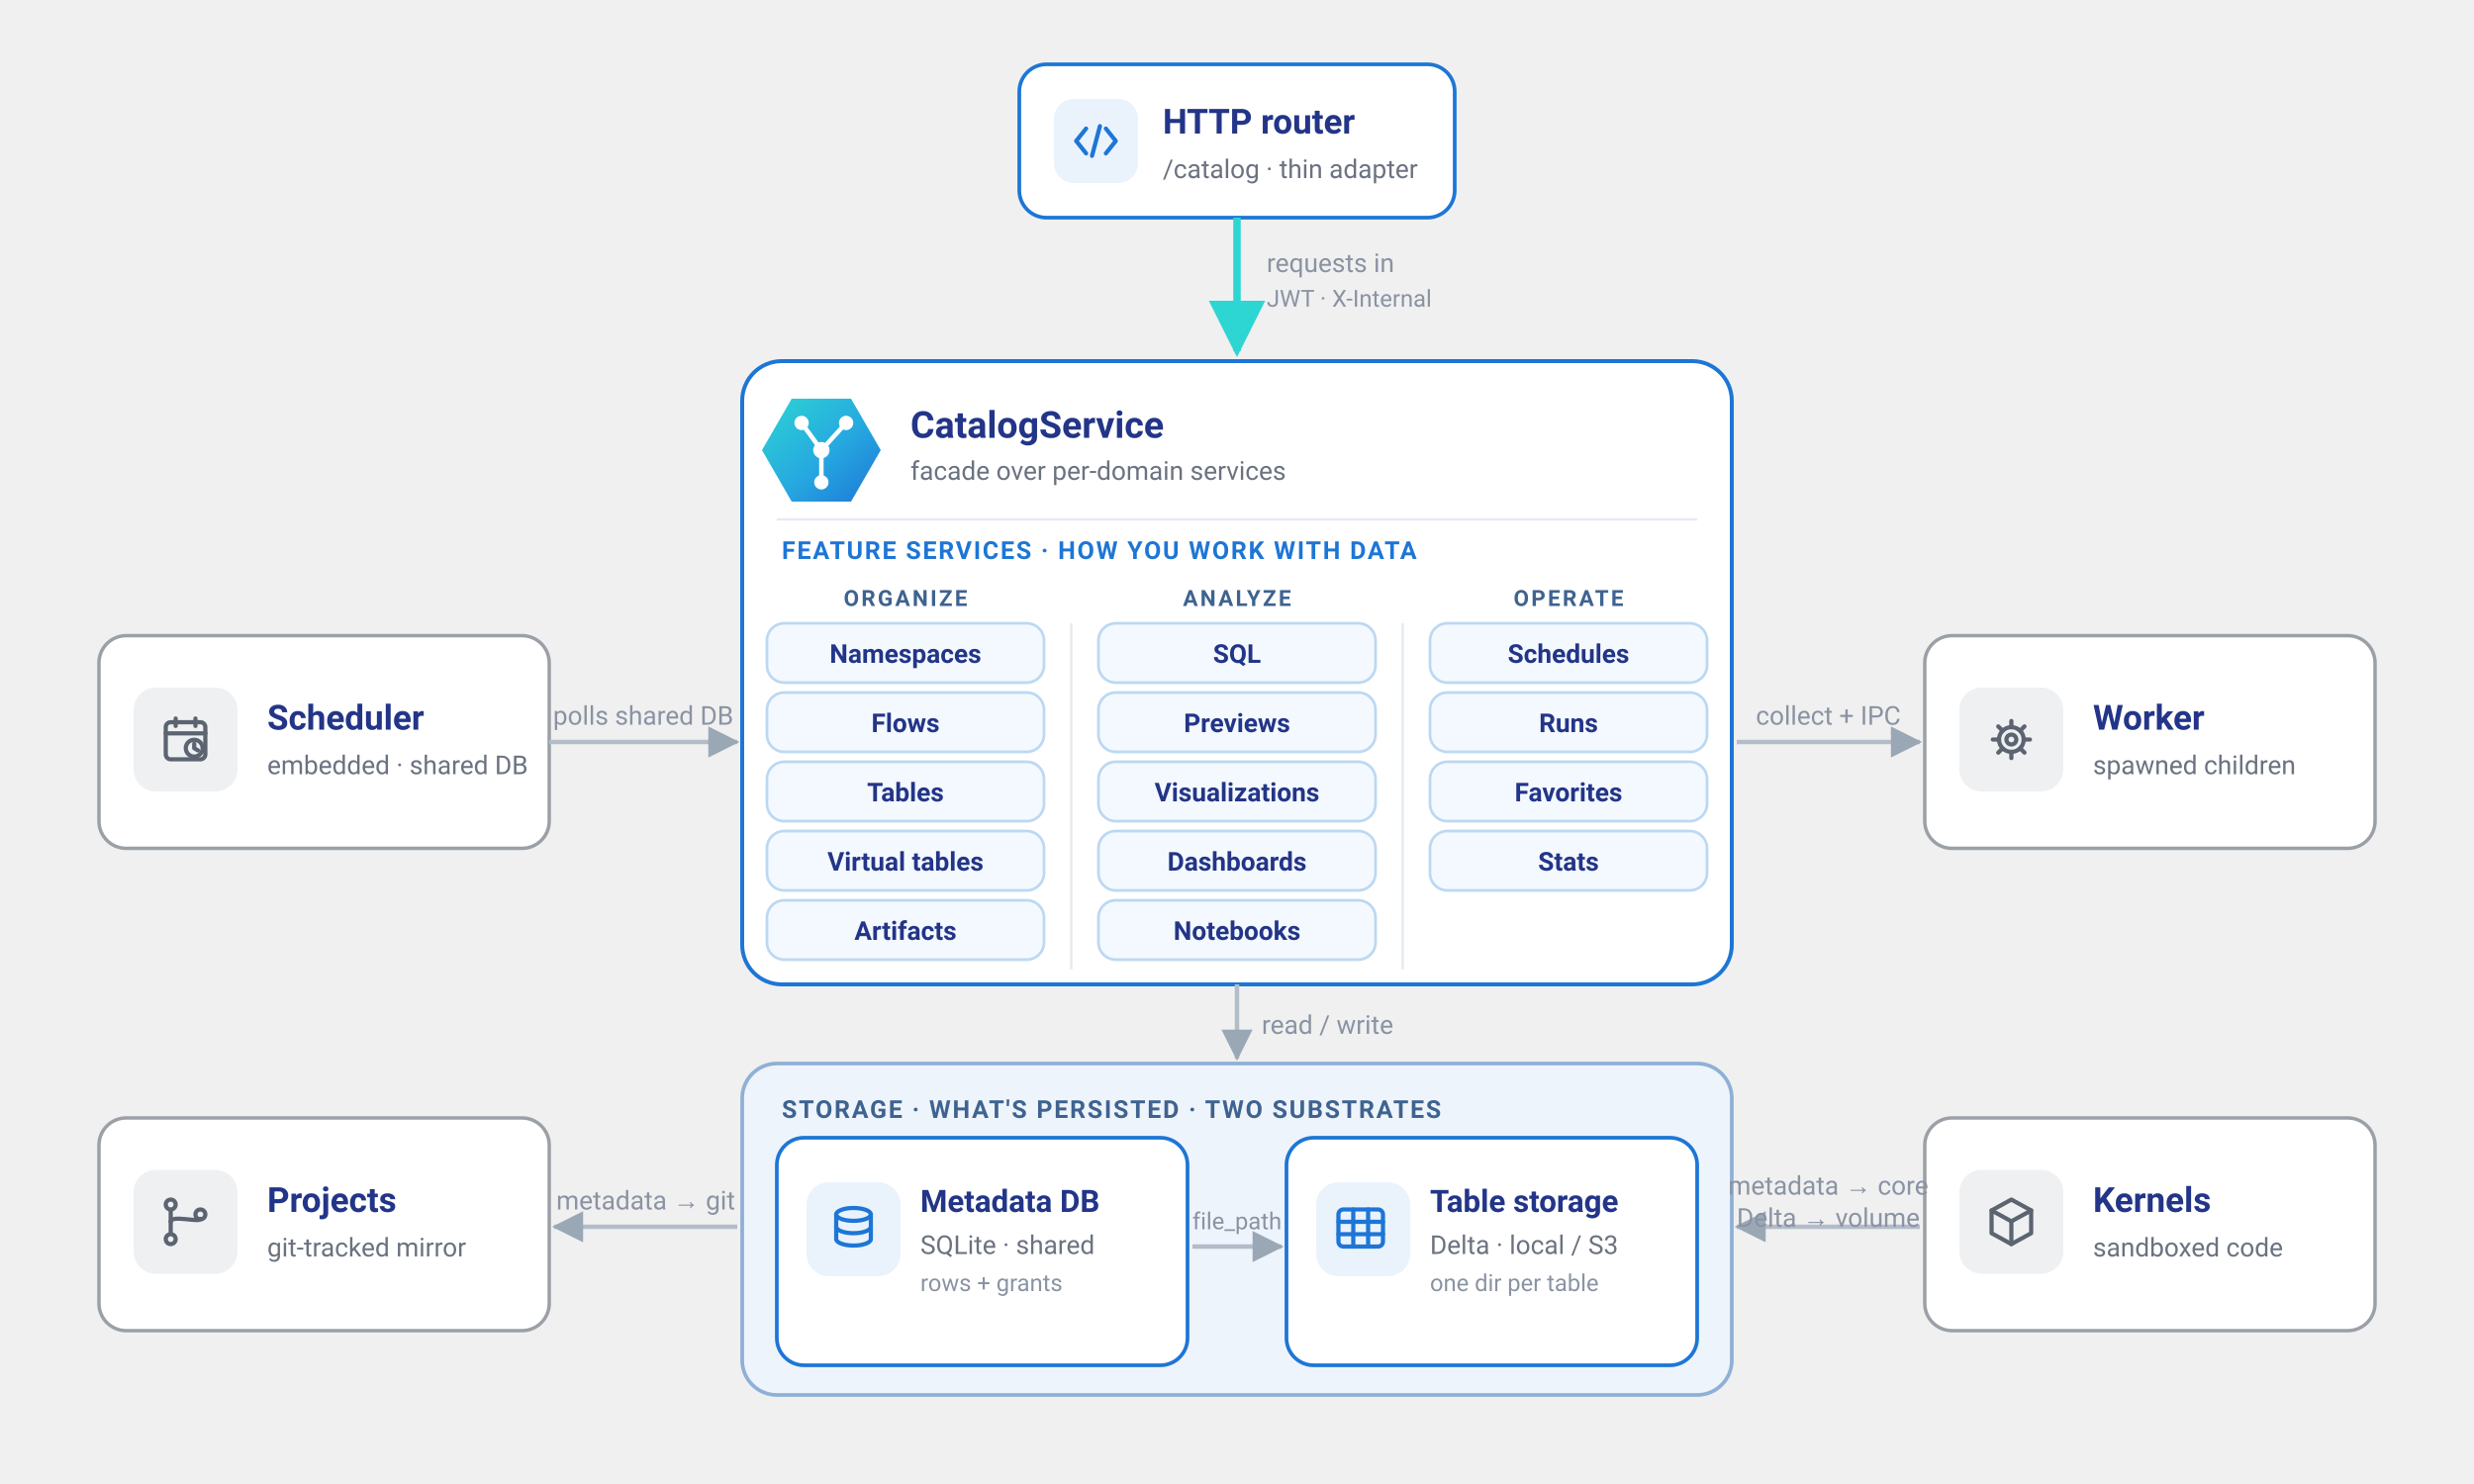
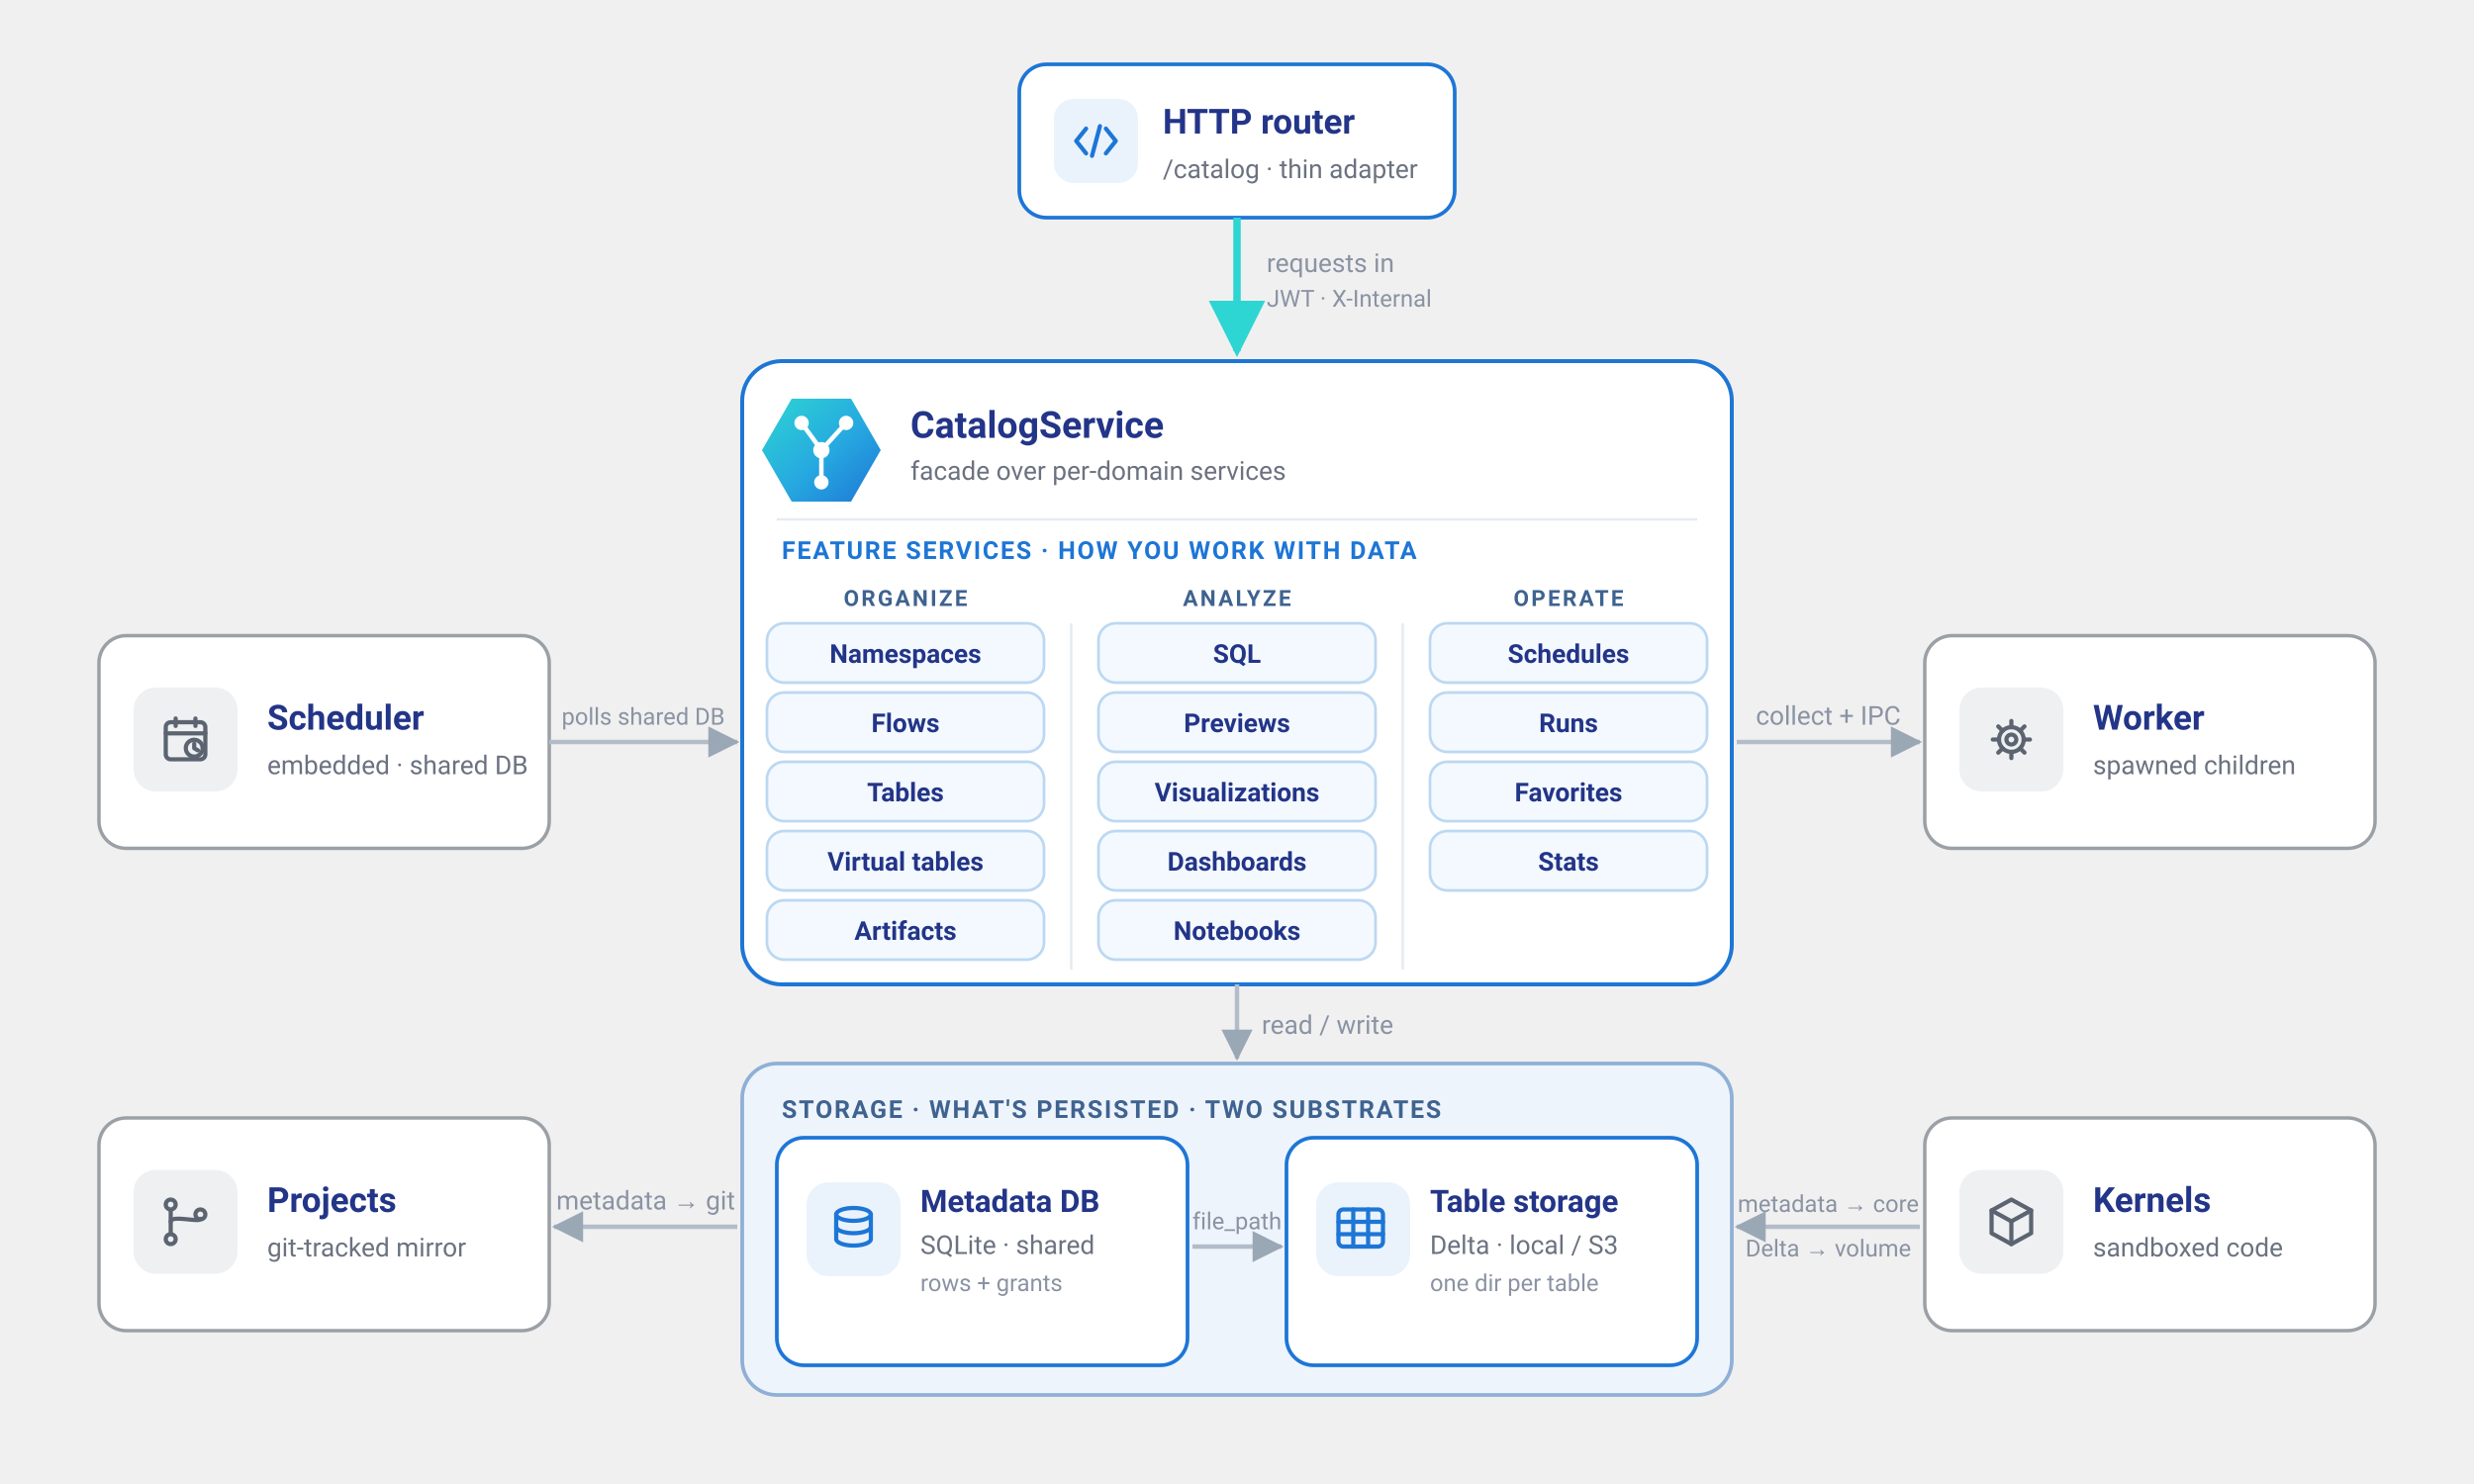
- <svg xmlns="http://www.w3.org/2000/svg" viewBox="0 0 1000 600" role="img" aria-label="Catalog architecture in two layers. A thin HTTP router feeds the CatalogService facade. Its per-domain feature services — namespaces, tables, virtual tables, SQL, previews, visualizations, dashboards, notebooks, schedules, runs, artifacts and engagement — are how you create and query data. Beneath them a distinct storage layer holds the two substrates that persist it: a SQLite metadata DB (rows and grants) and Delta table storage (local or S3, one directory per table), linked by file_path. The scheduler and worker attach to the services; projects and kernels attach to storage.">
+ <svg xmlns="http://www.w3.org/2000/svg" viewBox="0 0 1000 600" role="img" aria-label="Catalog architecture in two layers. A thin HTTP router feeds the CatalogService facade. Its per-domain feature services — organize: namespaces, flows, tables, virtual tables, artifacts; analyze: SQL, previews, visualizations, dashboards, notebooks; operate: schedules, runs, favorites, stats — are how you create and query data. Beneath them a distinct storage layer holds the two substrates that persist it: a SQLite metadata DB (rows and grants) and Delta table storage (local or S3, one directory per table), linked by file_path. The scheduler and worker attach to the services; projects and kernels attach to storage.">
  <defs>
    <linearGradient id="brand" x1="0" y1="0" x2="1" y2="1">
      <stop offset="0" stop-color="#2DD5D3" />
      <stop offset="0.55" stop-color="#26A8E0" />
      <stop offset="1" stop-color="#1D76D6" />
    </linearGradient>
    <marker id="ah" markerWidth="10" markerHeight="10" refX="7.5" refY="4.5" orient="auto">
      <path d="M1,1 L8,4.5 L1,8 Z" fill="#9aa8b6" />
    </marker>
    <marker id="ahc" markerWidth="11" markerHeight="11" refX="7.8" refY="5" orient="auto">
      <path d="M1,1.2 L8.6,5 L1,8.8 Z" fill="#2DD5D3" />
    </marker>
  </defs>
  <style>
    .panel { fill:#ffffff; stroke:#1D76D6; stroke-width:1.6; }
    .box   { fill:#ffffff; stroke:#9aa0a6; stroke-width:1.4; }
    .rbox  { fill:#ffffff; stroke:#1D76D6; stroke-width:1.5; }
    .svc   { fill:#f4f9ff; stroke:#bcd8f2; stroke-width:1.1; }
    .store { fill:#eef4fb; stroke:#8fb0d6; stroke-width:1.5; }
    .sub   { fill:#ffffff; stroke:#1D76D6; stroke-width:1.5; }
    .chip  { fill:#eef0f2; }
    .chipb { fill:#eaf3fc; }
    .ic    { fill:none; stroke:#1D76D6; stroke-width:1.7; stroke-linecap:round; stroke-linejoin:round; }
    .icg   { fill:none; stroke:#5b6470; stroke-width:1.7; stroke-linecap:round; stroke-linejoin:round; }
    .icw   { fill:none; stroke:#ffffff; stroke-width:1.8; stroke-linecap:round; stroke-linejoin:round; }
    .th    { font-family:Roboto,Arial,sans-serif; font-weight:600; font-size:15px; fill:#233588; }
    .t     { font-family:Roboto,Arial,sans-serif; font-weight:600; font-size:14px; fill:#233588; }
    .ts    { font-family:Roboto,Arial,sans-serif; font-weight:600; font-size:12.5px; fill:#233588; }
    .s     { font-family:Roboto,Arial,sans-serif; font-size:10.5px; fill:#6b7280; }
    .ss    { font-family:Roboto,Arial,sans-serif; font-size:9.5px; fill:#8a93a3; }
    .svct  { font-family:Roboto,Arial,sans-serif; font-weight:600; font-size:10.5px; fill:#233588; }
    .sect  { font-family:Roboto,Arial,sans-serif; font-weight:700; font-size:10px; letter-spacing:0.7px; fill:#1D76D6; }
    .grp   { font-family:Roboto,Arial,sans-serif; font-weight:700; font-size:9px; letter-spacing:0.9px; fill:#3f6390; }
    .sectg { font-family:Roboto,Arial,sans-serif; font-weight:700; font-size:10px; letter-spacing:0.7px; fill:#3f6390; }
    .sub2  { font-family:Roboto,Arial,sans-serif; font-size:9.5px; fill:#6b7280; }
    .albl  { font-family:Roboto,Arial,sans-serif; font-size:10.5px; fill:#8a93a3; }
    .arw   { fill:none; stroke:#b3bcc9; stroke-width:1.8; }
    .arwc  { fill:none; stroke:#2DD5D3; stroke-width:3; }
    .dv    { stroke:#e6ebf1; stroke-width:1; }
  </style>
  <g>
    <rect class="rbox" x="412" y="26" width="176" height="62" rx="11" />
    <rect class="chipb" x="426" y="40" width="34" height="34" rx="8" />
    <g class="ic" transform="translate(431,45)">
      <path d="M8,7 L4,12 L8,17" />
      <path d="M16,7 L20,12 L16,17" />
      <line x1="13.6" y1="6" x2="10.4" y2="18" />
    </g>
    <text class="t" x="470" y="54">HTTP router</text>
    <text class="s" x="470" y="72">/catalog · thin adapter</text>
  </g>
  <path class="arwc" d="M500,88 L500,142" marker-end="url(#ahc)" />
  <text class="albl" x="512" y="110">requests in</text>
  <text class="ss" x="512" y="124">JWT · X-Internal</text>
  <rect class="panel" x="300" y="146" width="400" height="252" rx="16" />
  <path fill="url(#brand)" d="M356,182 L344,161.2 L320,161.2 L308,182 L320,202.8 L344,202.8 Z" />
  <g class="icw" transform="translate(332,182)">
    <line x1="0" y1="0" x2="-8" y2="-11" />
    <line x1="0" y1="0" x2="10" y2="-11" />
    <line x1="0" y1="0" x2="0" y2="13" />
    <circle cx="0" cy="0" r="2.4" fill="#ffffff" />
    <circle cx="-8" cy="-11" r="2" fill="#ffffff" />
    <circle cx="10" cy="-11" r="2" fill="#ffffff" />
    <circle cx="0" cy="13" r="2" fill="#ffffff" />
  </g>
  <text class="th" x="368" y="177">CatalogService</text>
  <text class="s" x="368" y="194">facade over per-domain services</text>
  <line class="dv" x1="314" y1="210" x2="686" y2="210" />
  <text class="sect" x="316" y="226">FEATURE SERVICES · HOW YOU WORK WITH DATA</text>
  <text class="grp" x="366" y="245" text-anchor="middle">ORGANIZE</text>
  <text class="grp" x="500" y="245" text-anchor="middle">ANALYZE</text>
  <text class="grp" x="634" y="245" text-anchor="middle">OPERATE</text>
  <line class="dv" x1="433" y1="252" x2="433" y2="392" />
  <line class="dv" x1="567" y1="252" x2="567" y2="392" />
  <g>
    <rect class="svc" x="310" y="252" width="112" height="24" rx="7" />
    <text class="svct" x="366" y="268" text-anchor="middle">Namespaces</text>
    <rect class="svc" x="310" y="280" width="112" height="24" rx="7" />
    <text class="svct" x="366" y="296" text-anchor="middle">Flows</text>
    <rect class="svc" x="310" y="308" width="112" height="24" rx="7" />
    <text class="svct" x="366" y="324" text-anchor="middle">Tables</text>
    <rect class="svc" x="310" y="336" width="112" height="24" rx="7" />
    <text class="svct" x="366" y="352" text-anchor="middle">Virtual tables</text>
    <rect class="svc" x="310" y="364" width="112" height="24" rx="7" />
    <text class="svct" x="366" y="380" text-anchor="middle">Artifacts</text>
    <rect class="svc" x="444" y="252" width="112" height="24" rx="7" />
    <text class="svct" x="500" y="268" text-anchor="middle">SQL</text>
    <rect class="svc" x="444" y="280" width="112" height="24" rx="7" />
    <text class="svct" x="500" y="296" text-anchor="middle">Previews</text>
    <rect class="svc" x="444" y="308" width="112" height="24" rx="7" />
    <text class="svct" x="500" y="324" text-anchor="middle">Visualizations</text>
    <rect class="svc" x="444" y="336" width="112" height="24" rx="7" />
    <text class="svct" x="500" y="352" text-anchor="middle">Dashboards</text>
    <rect class="svc" x="444" y="364" width="112" height="24" rx="7" />
    <text class="svct" x="500" y="380" text-anchor="middle">Notebooks</text>
    <rect class="svc" x="578" y="252" width="112" height="24" rx="7" />
    <text class="svct" x="634" y="268" text-anchor="middle">Schedules</text>
    <rect class="svc" x="578" y="280" width="112" height="24" rx="7" />
    <text class="svct" x="634" y="296" text-anchor="middle">Runs</text>
    <rect class="svc" x="578" y="308" width="112" height="24" rx="7" />
    <text class="svct" x="634" y="324" text-anchor="middle">Favorites</text>
    <rect class="svc" x="578" y="336" width="112" height="24" rx="7" />
    <text class="svct" x="634" y="352" text-anchor="middle">Stats</text>
  </g>
  <path class="arw" d="M500,398 L500,428" marker-end="url(#ah)" stroke-width="1.6" />
  <text class="albl" x="510" y="418">read / write</text>
  <rect class="store" x="300" y="430" width="400" height="134" rx="14" />
  <text class="sectg" x="316" y="452">STORAGE · WHAT'S PERSISTED · TWO SUBSTRATES</text>
  <rect class="sub" x="314" y="460" width="166" height="92" rx="11" />
  <rect class="chipb" x="326" y="478" width="38" height="38" rx="9" />
  <g class="ic" transform="translate(333,485)">
    <ellipse cx="12" cy="6" rx="7" ry="2.6" />
    <path d="M5,6 V16 C5,17.4 8.1,18.6 12,18.6 C15.9,18.6 19,17.4 19,16 V6" />
    <path d="M5,11 C5,12.4 8.1,13.6 12,13.6 C15.9,13.6 19,12.4 19,11" />
  </g>
  <text class="ts" x="372" y="490">Metadata DB</text>
  <text class="s" x="372" y="507">SQLite · shared</text>
  <text class="ss" x="372" y="522">rows + grants</text>
  <rect class="sub" x="520" y="460" width="166" height="92" rx="11" />
  <rect class="chipb" x="532" y="478" width="38" height="38" rx="9" />
  <g class="ic" transform="translate(538,485)">
    <rect x="3" y="4" width="18" height="15" rx="2" />
    <line x1="3" y1="9" x2="21" y2="9" />
    <line x1="3" y1="14" x2="21" y2="14" />
    <line x1="9" y1="4" x2="9" y2="19" />
    <line x1="15" y1="4" x2="15" y2="19" />
  </g>
  <text class="ts" x="578" y="490">Table storage</text>
  <text class="s" x="578" y="507">Delta · local / S3</text>
  <text class="ss" x="578" y="522">one dir per table</text>
  <path class="arw" d="M482,504 L518,504" marker-end="url(#ah)" stroke-width="1.5" />
  <text class="ss" x="500" y="497" text-anchor="middle">file_path</text>
  <g>
    <rect class="box" x="40" y="257" width="182" height="86" rx="11" />
    <rect class="chip" x="54" y="278" width="42" height="42" rx="9" />
    <g class="icg" transform="translate(63,287)">
      <rect x="4" y="5" width="16" height="15" rx="2" />
      <line x1="4" y1="9.5" x2="20" y2="9.5" />
      <line x1="8" y1="3.5" x2="8" y2="6.5" />
      <line x1="16" y1="3.5" x2="16" y2="6.5" />
      <circle cx="15.5" cy="15.5" r="3.4" fill="#eef0f2" />
      <path d="M15.5,13.7 V15.5 L17,16.4" />
    </g>
    <text class="t" x="108" y="295">Scheduler</text>
    <text class="s" x="108" y="313">embedded · shared DB</text>
  </g>
  <path class="arw" d="M222,300 L298,300" marker-end="url(#ah)" />
-   <text class="albl" x="260" y="293" text-anchor="middle">polls shared DB</text>
+   <text class="ss" x="260" y="293" text-anchor="middle">polls shared DB</text>
  <g>
    <rect class="box" x="778" y="257" width="182" height="86" rx="11" />
    <rect class="chip" x="792" y="278" width="42" height="42" rx="9" />
    <g class="icg" transform="translate(801,287)">
      <circle cx="12" cy="12" r="5" />
      <circle cx="12" cy="12" r="2" />
      <line x1="17" y1="12" x2="19.5" y2="12" />
      <line x1="4.5" y1="12" x2="7" y2="12" />
      <line x1="12" y1="17" x2="12" y2="19.5" />
      <line x1="12" y1="4.5" x2="12" y2="7" />
      <line x1="15.54" y1="15.54" x2="17.3" y2="17.3" />
      <line x1="6.7" y1="6.7" x2="8.46" y2="8.46" />
      <line x1="15.54" y1="8.46" x2="17.3" y2="6.7" />
      <line x1="6.7" y1="17.3" x2="8.46" y2="15.54" />
    </g>
    <text class="t" x="846" y="295">Worker</text>
    <text class="s" x="846" y="313">spawned children</text>
  </g>
  <path class="arw" d="M702,300 L776,300" marker-end="url(#ah)" />
  <text class="albl" x="739" y="293" text-anchor="middle">collect + IPC</text>
  <g>
    <rect class="box" x="40" y="452" width="182" height="86" rx="11" />
    <rect class="chip" x="54" y="473" width="42" height="42" rx="9" />
    <g class="icg" transform="translate(63,482)">
      <line x1="6" y1="6.5" x2="6" y2="17.5" />
      <circle cx="6" cy="5" r="2" fill="#eef0f2" />
      <circle cx="6" cy="19" r="2" fill="#eef0f2" />
      <circle cx="18" cy="9" r="2" fill="#eef0f2" />
      <path d="M6,12 C6,9 18,12.5 18,10.8" />
    </g>
    <text class="t" x="108" y="490">Projects</text>
    <text class="s" x="108" y="508">git-tracked mirror</text>
  </g>
  <path class="arw" d="M298,496 L224,496" marker-end="url(#ah)" />
  <text class="albl" x="261" y="489" text-anchor="middle">metadata → git</text>
  <g>
    <rect class="box" x="778" y="452" width="182" height="86" rx="11" />
    <rect class="chip" x="792" y="473" width="42" height="42" rx="9" />
    <g class="icg" transform="translate(801,482)">
      <path d="M12,3 L20,7.4 V16.6 L12,21 L4,16.6 V7.4 Z" />
      <path d="M4,7.4 L12,11.8 L20,7.4" />
      <path d="M12,11.8 V21" />
    </g>
    <text class="t" x="846" y="490">Kernels</text>
    <text class="s" x="846" y="508">sandboxed code</text>
  </g>
  <path class="arw" d="M776,496 L702,496" marker-end="url(#ah)" />
-   <text class="albl" x="739" y="483" text-anchor="middle">metadata → core</text>
-   <text class="albl" x="739" y="496" text-anchor="middle">Delta → volume</text>
+   <text class="ss" x="739" y="490" text-anchor="middle">metadata → core</text>
+   <text class="ss" x="739" y="508" text-anchor="middle">Delta → volume</text>
</svg>
